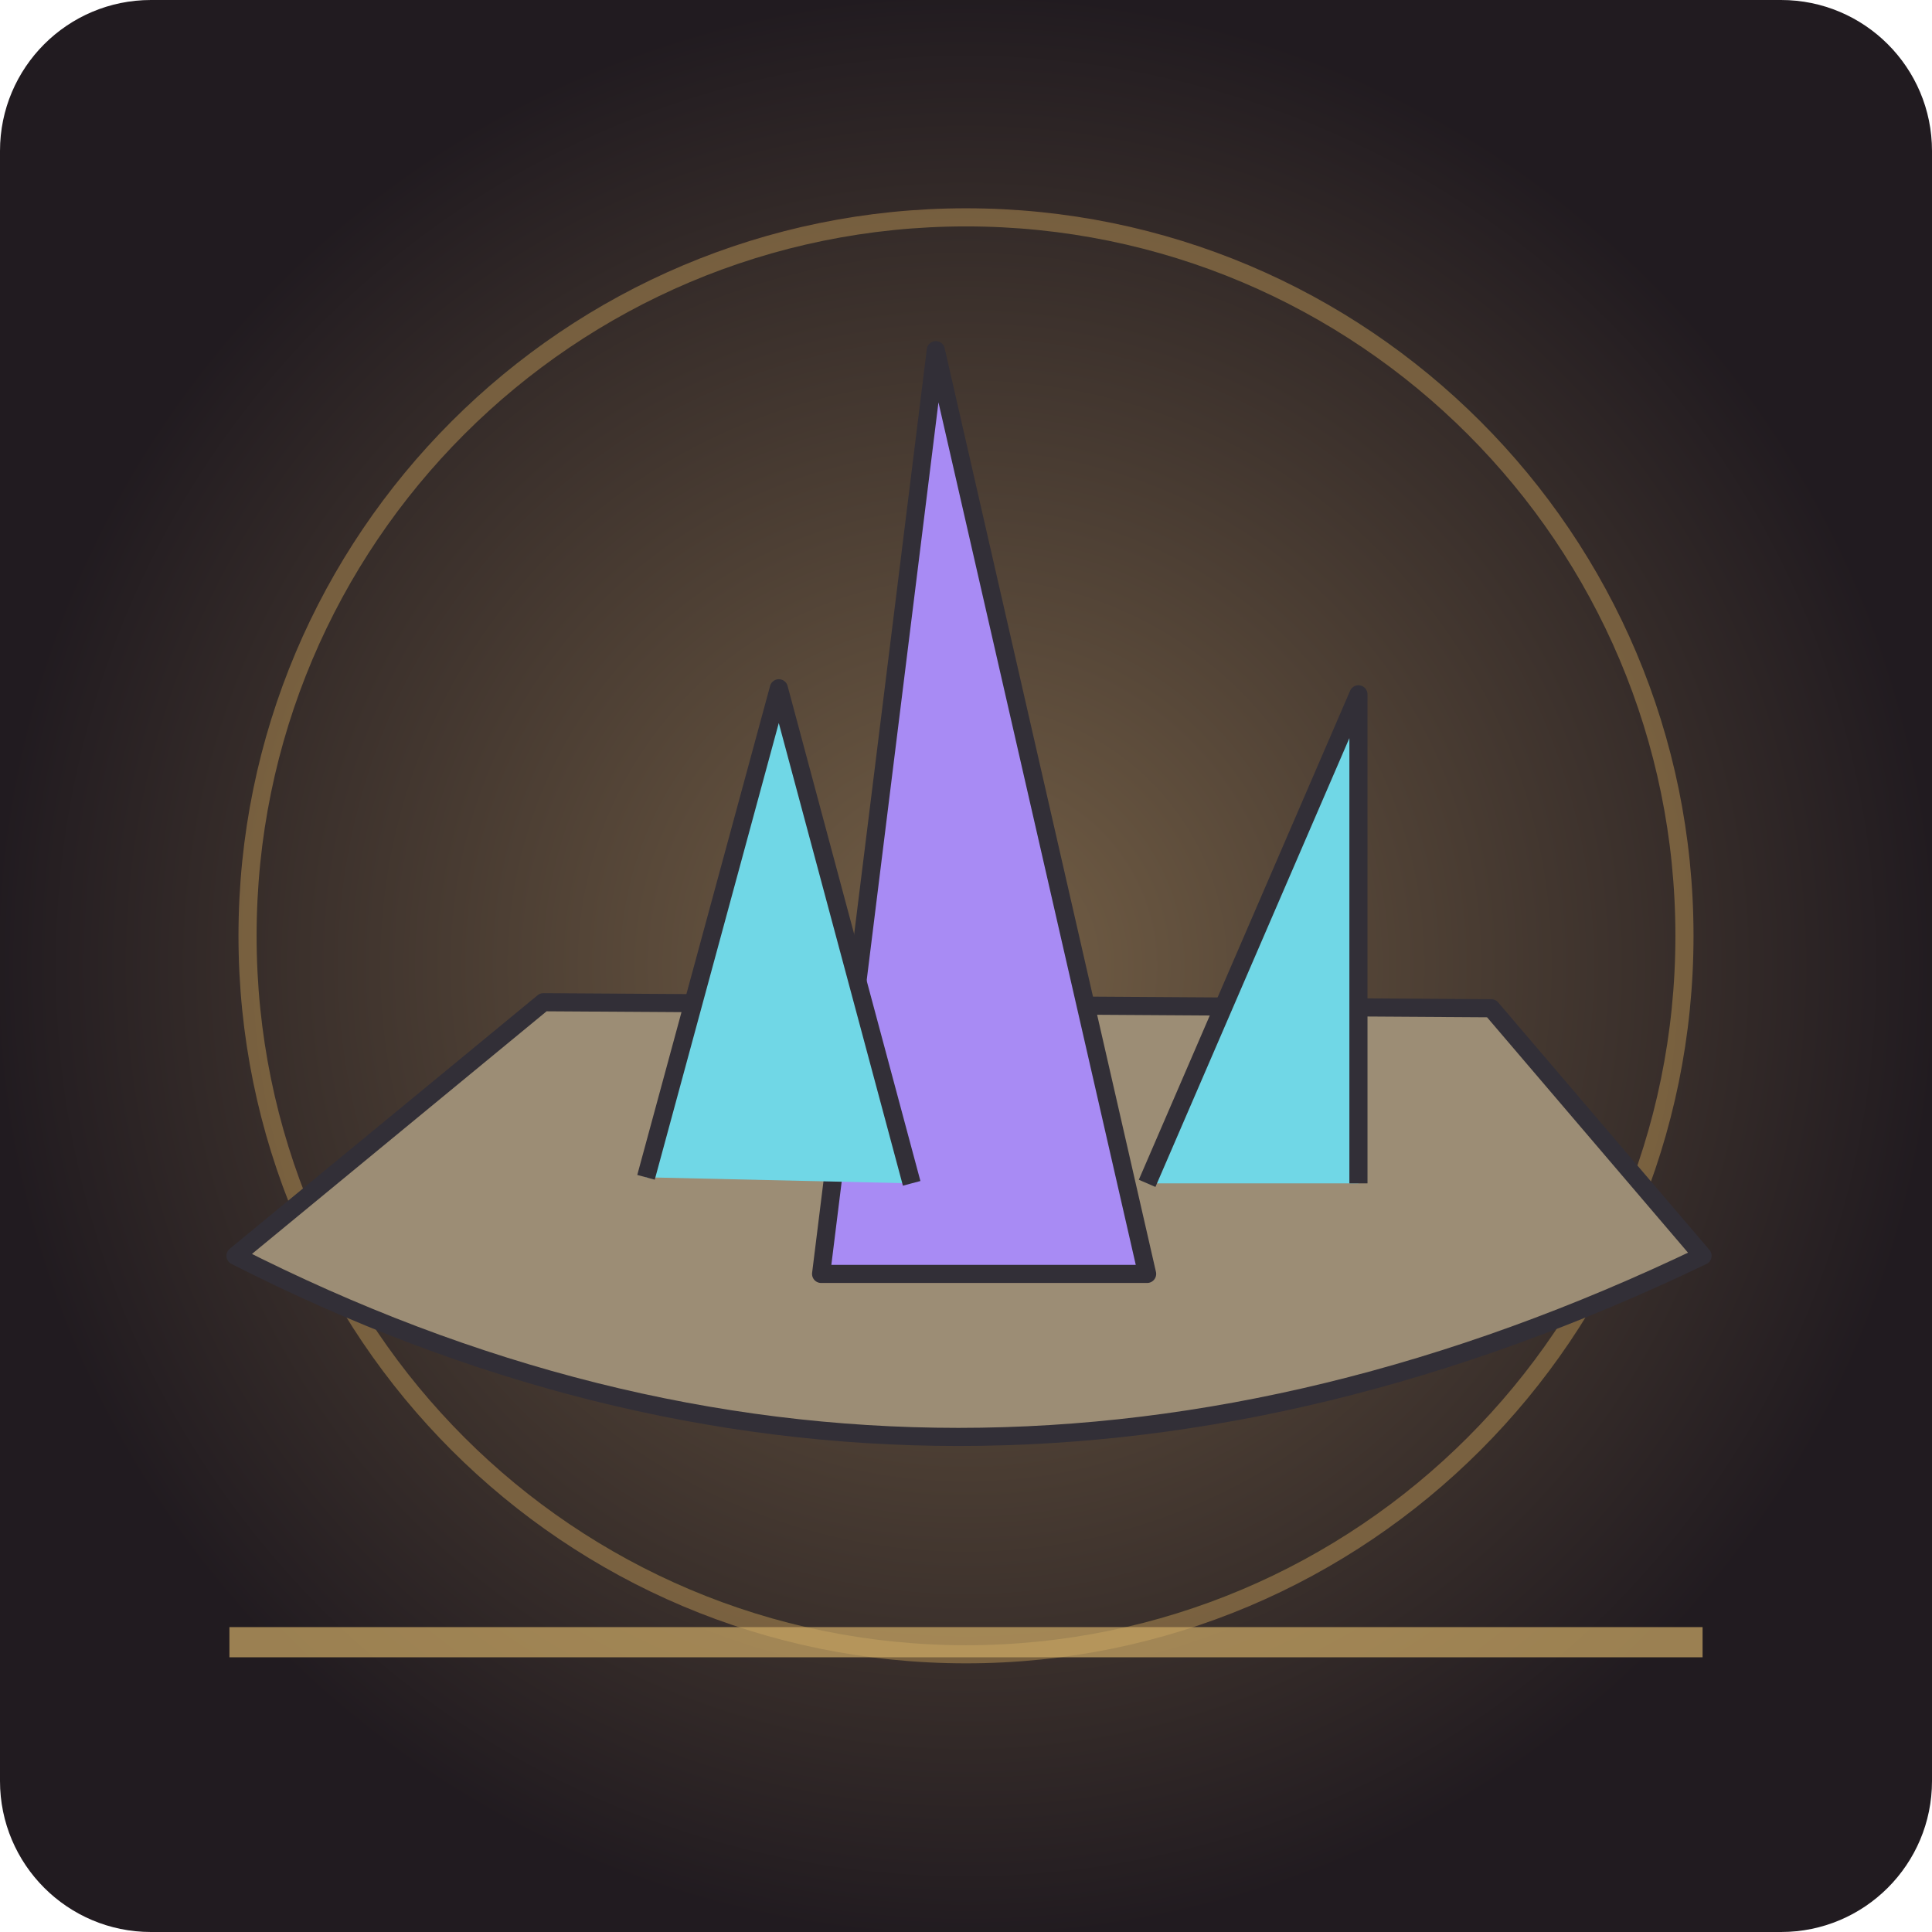
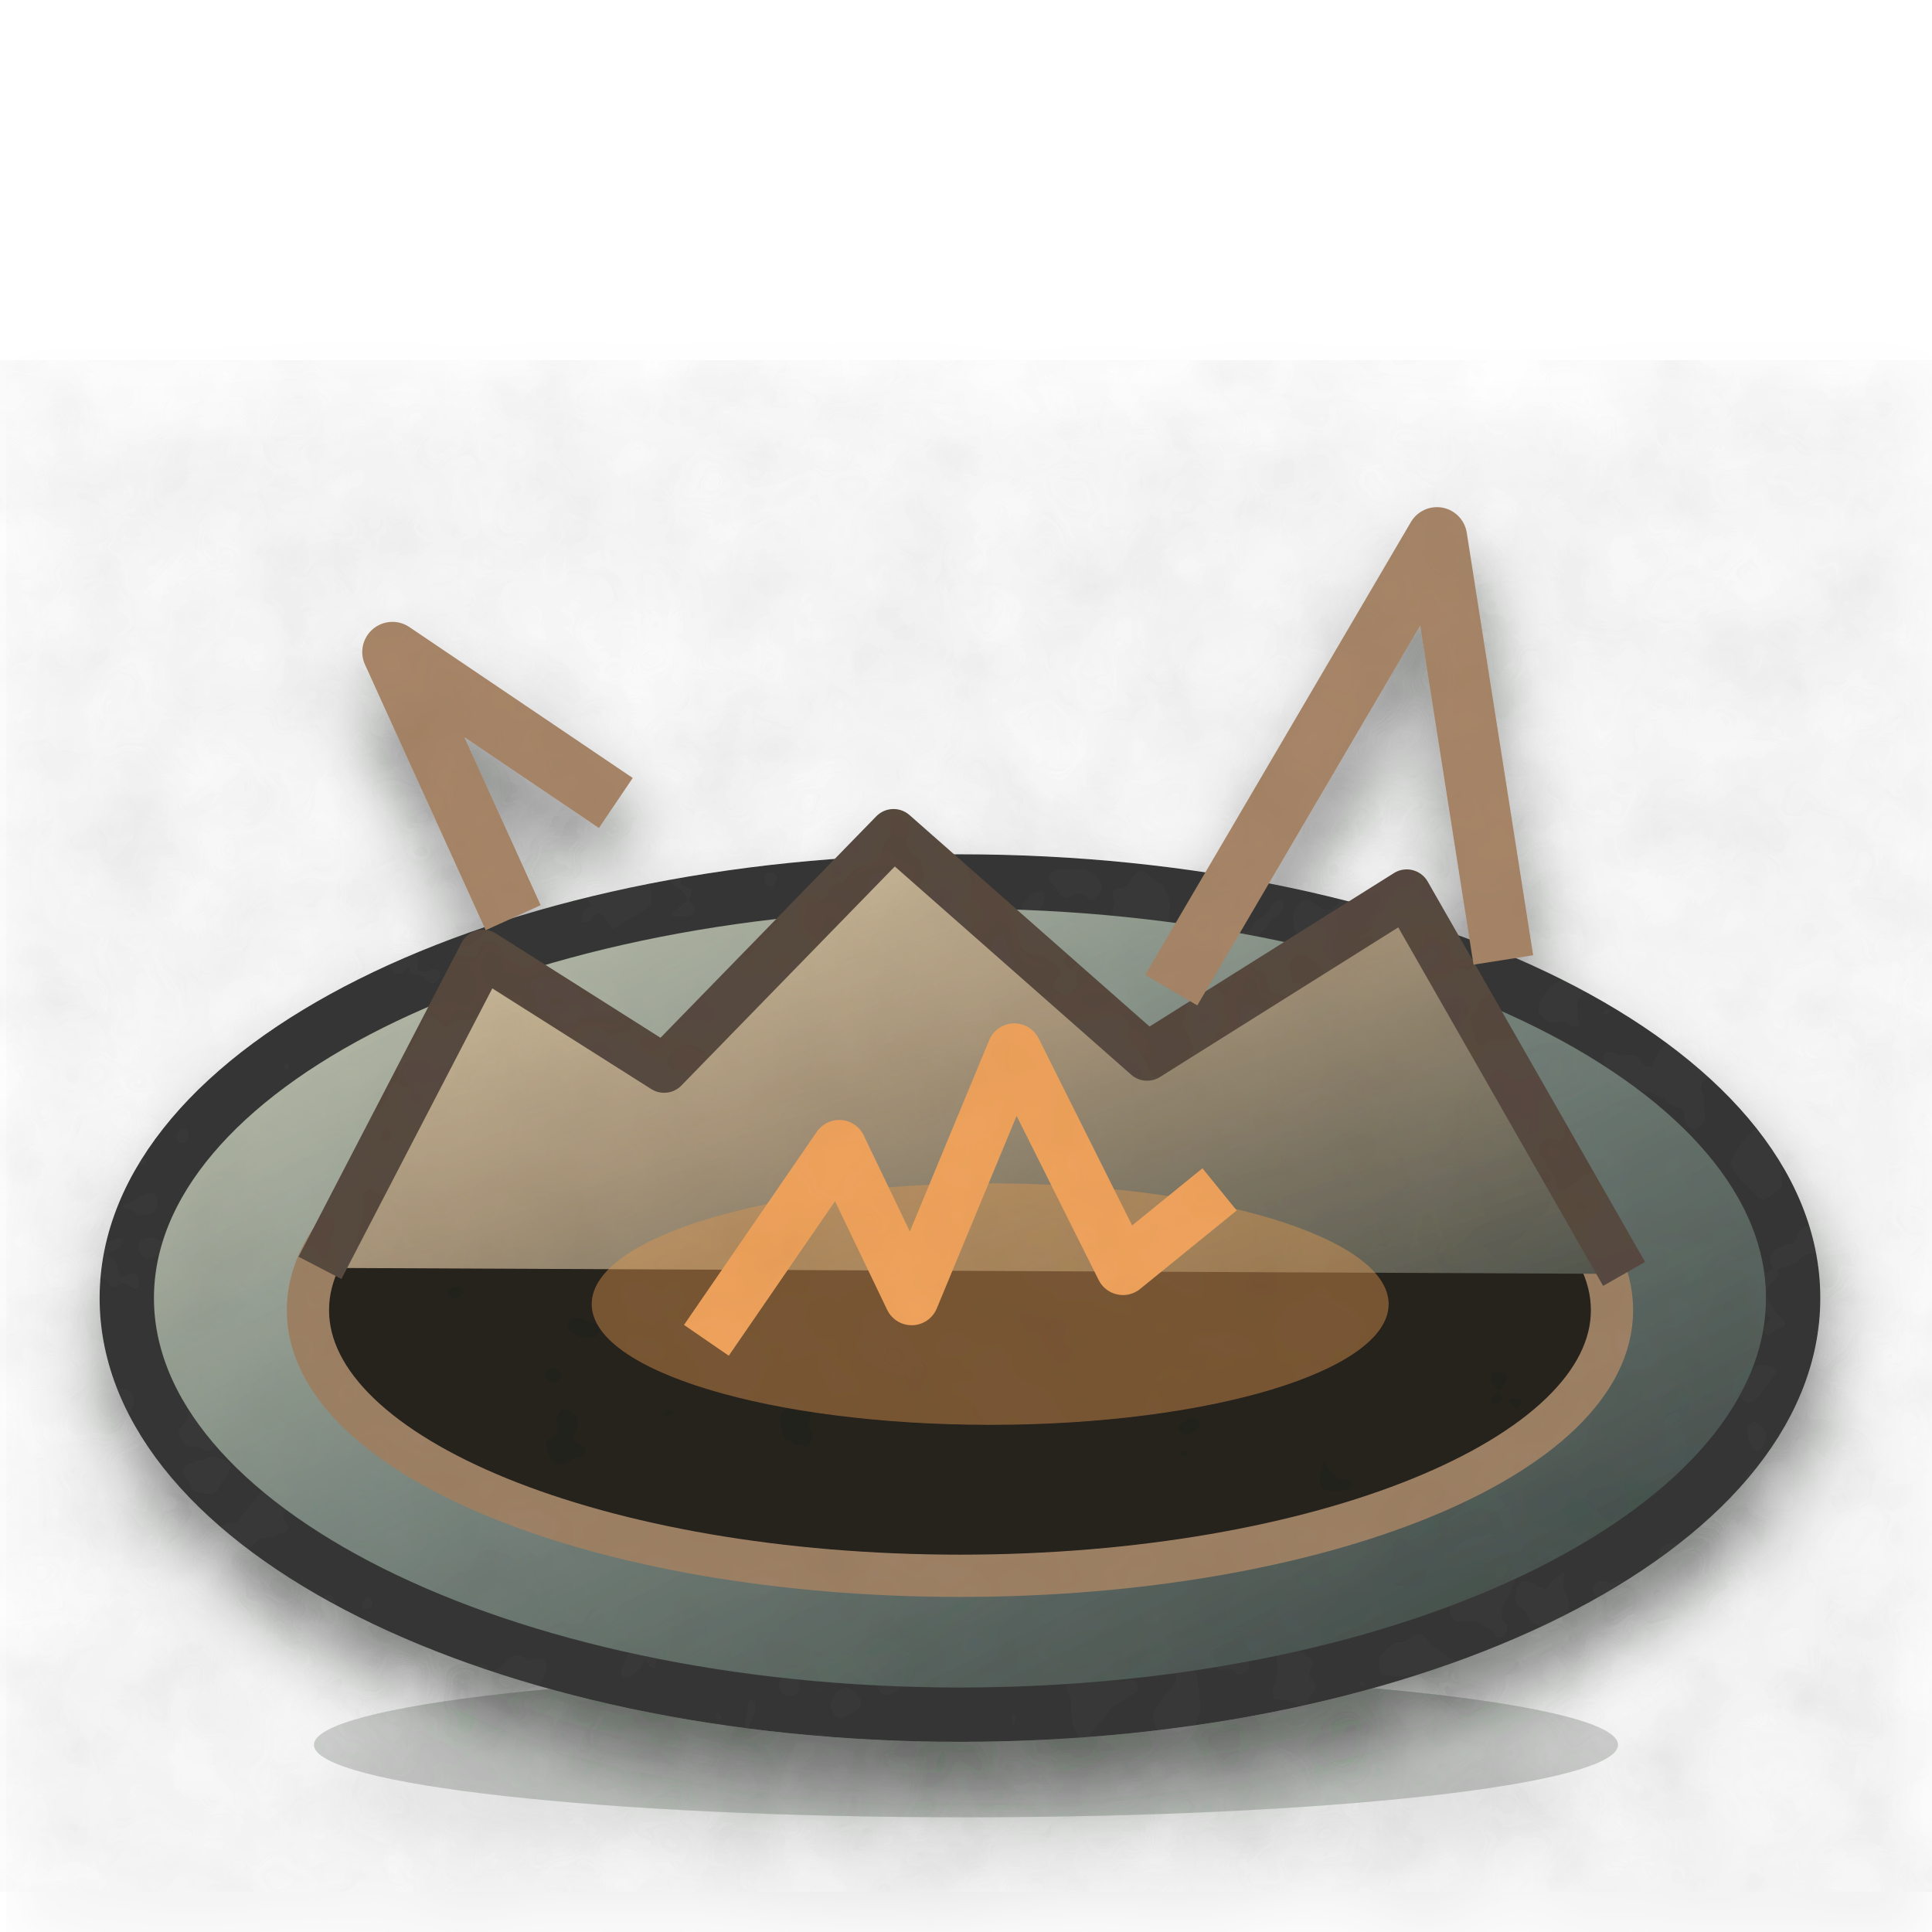
<svg xmlns="http://www.w3.org/2000/svg" viewBox="0 0 320 320" role="img" aria-label="crater">
  <defs>
-     <radialGradient id="bg">
-       <stop stop-color="#756046" />
-       <stop offset="1" stop-color="#211b20" />
-     </radialGradient>
+     <linearGradient id="hide" x1="0" y1="0" x2="1" y2="1">
+       <stop stop-color="#c1a47e" />
+       <stop offset=".45" stop-color="#8d7860" />
+       <stop offset="1" stop-color="#36382f" />
+     </linearGradient>
+     <linearGradient id="cloth" x1="0" y1="0" x2=".7" y2="1">
+       <stop stop-color="#869083" />
+       <stop offset=".48" stop-color="#4f6158" />
+       <stop offset="1" stop-color="#252c2b" />
+     </linearGradient>
+     <linearGradient id="wood" x1="0" y1="0" x2="1" y2="1">
+       <stop stop-color="#c5a473" />
+       <stop offset=".5" stop-color="#7c5b3e" />
+       <stop offset="1" stop-color="#352b26" />
+     </linearGradient>
+     <linearGradient id="iron" x1="0" y1="0" x2="1" y2="1">
+       <stop stop-color="#d0d0ba" />
+       <stop offset=".45" stop-color="#7b8880" />
+       <stop offset="1" stop-color="#333c3a" />
+     </linearGradient>
+     <linearGradient id="bone" x1="0" y1="0" x2="1" y2="1">
+       <stop stop-color="#e3d2b0" />
+       <stop offset=".5" stop-color="#a79479" />
+       <stop offset="1" stop-color="#53574e" />
+     </linearGradient>
+     <filter id="brush" x="-15%" y="-15%" width="130%" height="130%">
+       <feTurbulence type="fractalNoise" baseFrequency=".07" numOctaves="3" seed="13" result="n" />
+       <feColorMatrix in="n" type="saturate" values="0" result="s" />
+       <feComponentTransfer in="s" result="a">
+         <feFuncA type="linear" slope=".14" />
+       </feComponentTransfer>
+       <feBlend in="SourceGraphic" in2="a" mode="multiply" />
+     </filter>
+     <filter id="shade" x="-30%" y="-30%" width="160%" height="160%">
+       <feDropShadow dx="1" dy="8" stdDeviation="6" flood-color="#151b17" flood-opacity=".65" />
+     </filter>
  </defs>
-   <rect width="320" height="320" rx="25" fill="url(#bg)" />
-   <circle cx="160" cy="155" r="119" fill="none" stroke="#d9ac61" stroke-opacity=".4" stroke-width="3" />
-   <g fill="#9c8d75" stroke="#322f37" stroke-width="3" stroke-linejoin="round">
-     <path d="M39 208Q157 268 282 208L247 167L90 166Z" />
-     <path d="M136 211L155 58L190 211Z" fill="#a88bf4" />
-     <path d="M107 195L129 114L151 196M190 196L225 115L225 196" fill="#70d7e6" />
+   <g filter="url(#shade)">
+     <ellipse cx="160" cy="289" rx="108" ry="12" fill="#111712" opacity=".18" />
+     <g filter="url(#brush)" stroke-linejoin="round">
+       <ellipse cx="159" cy="215" rx="138" ry="69" fill="url(#iron)" stroke="#383937" stroke-width="9" />
+       <ellipse cx="159" cy="217" rx="108" ry="44" fill="#27211d" stroke="#9e8165" stroke-width="7" />
+       <path d="M53 210L80 158L110 177L148 138L190 175L233 148L269 211" fill="url(#bone)" stroke="#584a40" stroke-width="8" />
+       <ellipse cx="164" cy="216" rx="66" ry="20" fill="#de9951" opacity=".45" />
+       <path d="M117 222L139 190L151 215L168 174L186 210L202 197" fill="none" stroke="#efa35c" stroke-width="9" />
+       <path d="M85 152L65 108L102 133M194 164L238 89L249 159" stroke="#a78567" stroke-width="10" fill="none" />
+     </g>
  </g>
-   <path d="M38 272H282" stroke="#cfab67" stroke-opacity=".7" stroke-width="5" />
</svg>
